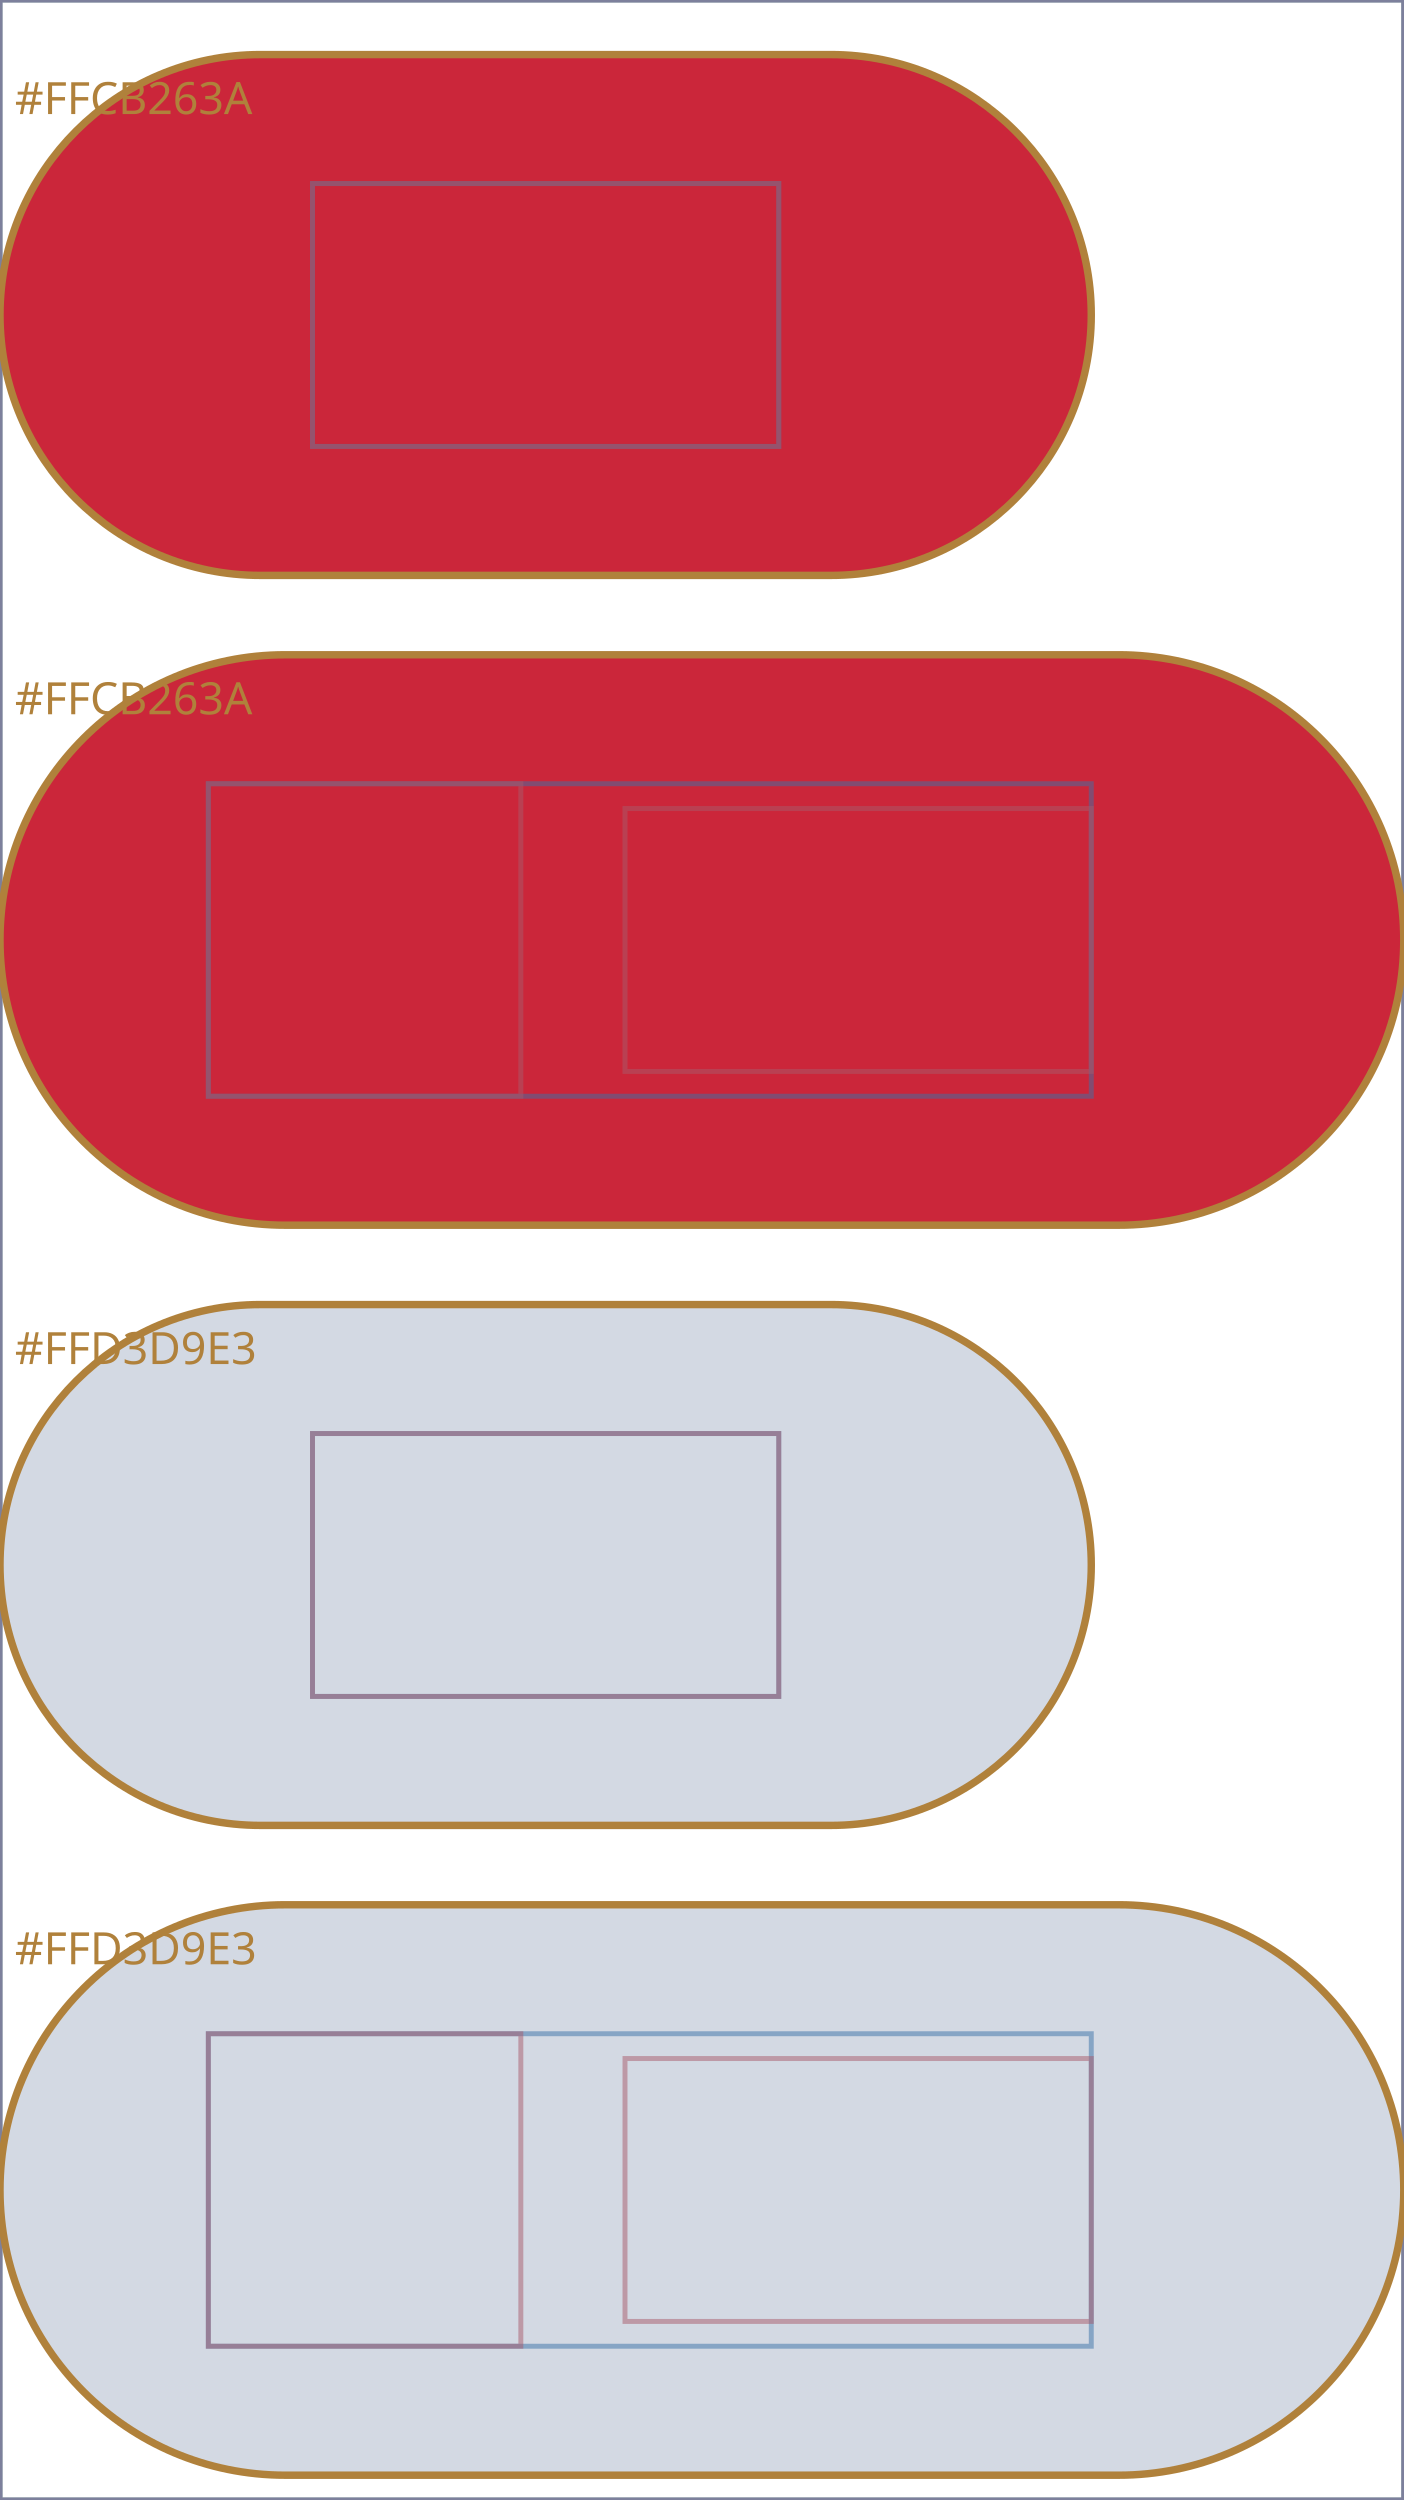
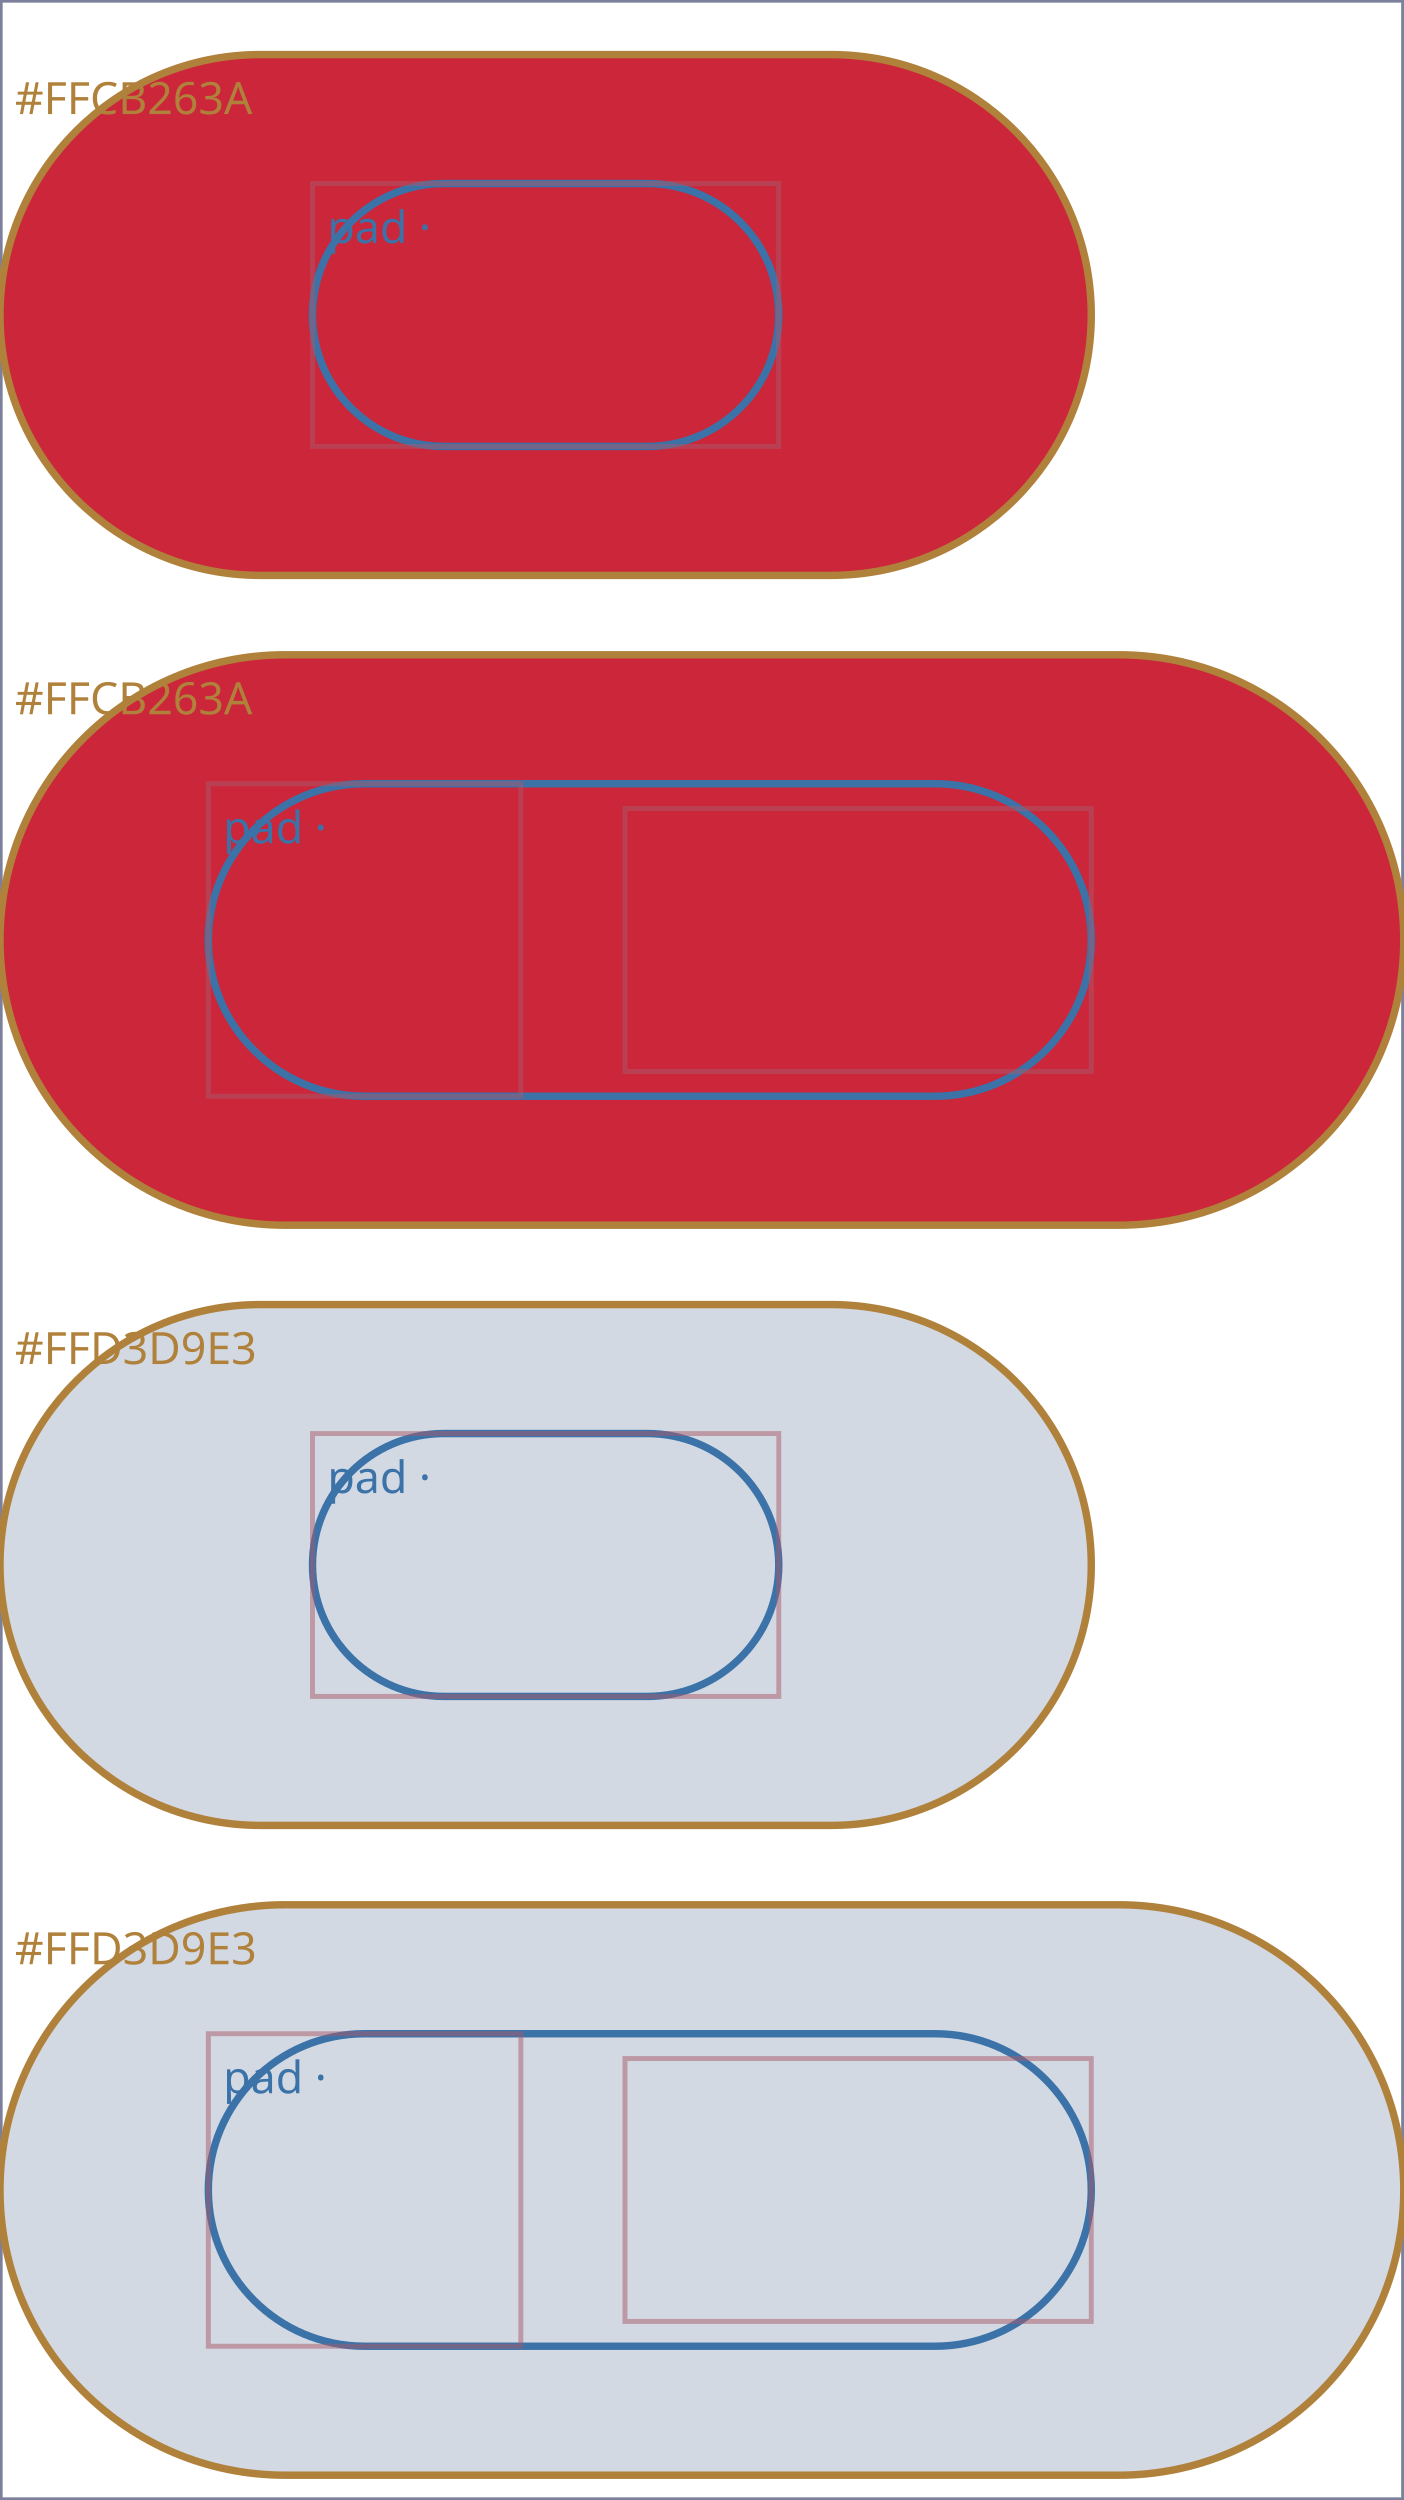
<svg xmlns="http://www.w3.org/2000/svg" viewBox="0 0 283 504" width="283" height="504" role="img" aria-label="filled-error-button layout wireframe">
  <rect width="283" height="504" fill="#ffffff" />
  <g>
    <rect x="0" y="0" width="283" height="504" fill="none" fill-opacity="0" stroke="#5B6470" stroke-width="1" stroke-opacity="0.5" />
  </g>
  <g>
    <rect x="0" y="0" width="283" height="504" fill="none" fill-opacity="0" stroke="#2E7D6B" stroke-width="1" stroke-opacity="0.5" />
  </g>
  <g>
    <rect x="0" y="0" width="283" height="504" fill="none" fill-opacity="0" stroke="#8E6BA8" stroke-width="1" stroke-opacity="0.5" />
  </g>
  <g>
    <path d="M52.5,11 H167.5 A52.5,52.5 0 0 1 220,63.5 V63.5 A52.5,52.5 0 0 1 167.5,116 H52.5 A52.5,52.5 0 0 1 0,63.5 V63.5 A52.5,52.5 0 0 1 52.5,11 Z" fill="#CB263A" fill-opacity="1" stroke="#B0813B" stroke-width="1.5" stroke-opacity="1" />
    <text x="3" y="23" font-family="system-ui, sans-serif" font-size="9" fill="#B0813B">#FFCB263A</text>
  </g>
  <g>
-     <rect x="63" y="37" width="94" height="53" fill="none" fill-opacity="0" stroke="#3B72A8" stroke-width="1" stroke-opacity="0.5" />
+     <path d="M89.5,37 H130.5 A26.5,26.5 0 0 1 157,63.5 V63.5 A26.5,26.5 0 0 1 130.5,90 H89.5 A26.5,26.5 0 0 1 63,63.5 V63.5 A26.5,26.5 0 0 1 89.5,37 Z" fill="none" fill-opacity="0" stroke="#3B72A8" stroke-width="1.5" stroke-opacity="1" />
+     <text x="66" y="49" font-family="system-ui, sans-serif" font-size="9" fill="#3B72A8">pad ·</text>
  </g>
  <g>
    <rect x="63" y="37" width="94" height="53" fill="none" fill-opacity="0" stroke="#A85B6B" stroke-width="1" stroke-opacity="0.5" />
  </g>
  <g>
    <path d="M57.5,132 H225.5 A57.5,57.5 0 0 1 283,189.5 V189.5 A57.5,57.5 0 0 1 225.5,247 H57.5 A57.5,57.5 0 0 1 0,189.5 V189.5 A57.5,57.5 0 0 1 57.5,132 Z" fill="#CB263A" fill-opacity="1" stroke="#B0813B" stroke-width="1.5" stroke-opacity="1" />
    <text x="3" y="144" font-family="system-ui, sans-serif" font-size="9" fill="#B0813B">#FFCB263A</text>
  </g>
  <g>
-     <rect x="42" y="158" width="178" height="63" fill="none" fill-opacity="0" stroke="#3B72A8" stroke-width="1" stroke-opacity="0.5" />
+     <path d="M73.5,158 H188.5 A31.5,31.5 0 0 1 220,189.5 V189.5 A31.5,31.5 0 0 1 188.5,221 H73.5 A31.5,31.5 0 0 1 42,189.5 V189.5 A31.5,31.5 0 0 1 73.5,158 Z" fill="none" fill-opacity="0" stroke="#3B72A8" stroke-width="1.5" stroke-opacity="1" />
+     <text x="45" y="170" font-family="system-ui, sans-serif" font-size="9" fill="#3B72A8">pad ·</text>
  </g>
  <g>
    <rect x="42" y="158" width="63" height="63" fill="none" fill-opacity="0" stroke="#A85B6B" stroke-width="1" stroke-opacity="0.5" />
  </g>
  <g>
    <rect x="126" y="163" width="94" height="53" fill="none" fill-opacity="0" stroke="#A85B6B" stroke-width="1" stroke-opacity="0.5" />
  </g>
  <g>
    <path d="M52.5,263 H167.5 A52.5,52.5 0 0 1 220,315.5 V315.5 A52.5,52.5 0 0 1 167.5,368 H52.5 A52.5,52.5 0 0 1 0,315.5 V315.5 A52.5,52.5 0 0 1 52.5,263 Z" fill="#D3D9E3" fill-opacity="1" stroke="#B0813B" stroke-width="1.5" stroke-opacity="1" />
    <text x="3" y="275" font-family="system-ui, sans-serif" font-size="9" fill="#B0813B">#FFD3D9E3</text>
  </g>
  <g>
-     <rect x="63" y="289" width="94" height="53" fill="none" fill-opacity="0" stroke="#3B72A8" stroke-width="1" stroke-opacity="0.5" />
+     <path d="M89.5,289 H130.5 A26.5,26.5 0 0 1 157,315.5 V315.5 A26.5,26.5 0 0 1 130.5,342 H89.5 A26.5,26.5 0 0 1 63,315.5 V315.5 A26.5,26.5 0 0 1 89.5,289 Z" fill="none" fill-opacity="0" stroke="#3B72A8" stroke-width="1.5" stroke-opacity="1" />
+     <text x="66" y="301" font-family="system-ui, sans-serif" font-size="9" fill="#3B72A8">pad ·</text>
  </g>
  <g>
    <rect x="63" y="289" width="94" height="53" fill="none" fill-opacity="0" stroke="#A85B6B" stroke-width="1" stroke-opacity="0.5" />
  </g>
  <g>
    <path d="M57.5,384 H225.5 A57.5,57.5 0 0 1 283,441.5 V441.5 A57.5,57.5 0 0 1 225.5,499 H57.5 A57.5,57.5 0 0 1 0,441.5 V441.5 A57.5,57.5 0 0 1 57.5,384 Z" fill="#D3D9E3" fill-opacity="1" stroke="#B0813B" stroke-width="1.5" stroke-opacity="1" />
    <text x="3" y="396" font-family="system-ui, sans-serif" font-size="9" fill="#B0813B">#FFD3D9E3</text>
  </g>
  <g>
-     <rect x="42" y="410" width="178" height="63" fill="none" fill-opacity="0" stroke="#3B72A8" stroke-width="1" stroke-opacity="0.5" />
+     <path d="M73.5,410 H188.5 A31.5,31.5 0 0 1 220,441.5 V441.5 A31.5,31.5 0 0 1 188.5,473 H73.5 A31.5,31.5 0 0 1 42,441.5 V441.5 A31.5,31.5 0 0 1 73.5,410 Z" fill="none" fill-opacity="0" stroke="#3B72A8" stroke-width="1.5" stroke-opacity="1" />
+     <text x="45" y="422" font-family="system-ui, sans-serif" font-size="9" fill="#3B72A8">pad ·</text>
  </g>
  <g>
    <rect x="42" y="410" width="63" height="63" fill="none" fill-opacity="0" stroke="#A85B6B" stroke-width="1" stroke-opacity="0.5" />
  </g>
  <g>
    <rect x="126" y="415" width="94" height="53" fill="none" fill-opacity="0" stroke="#A85B6B" stroke-width="1" stroke-opacity="0.5" />
  </g>
</svg>
